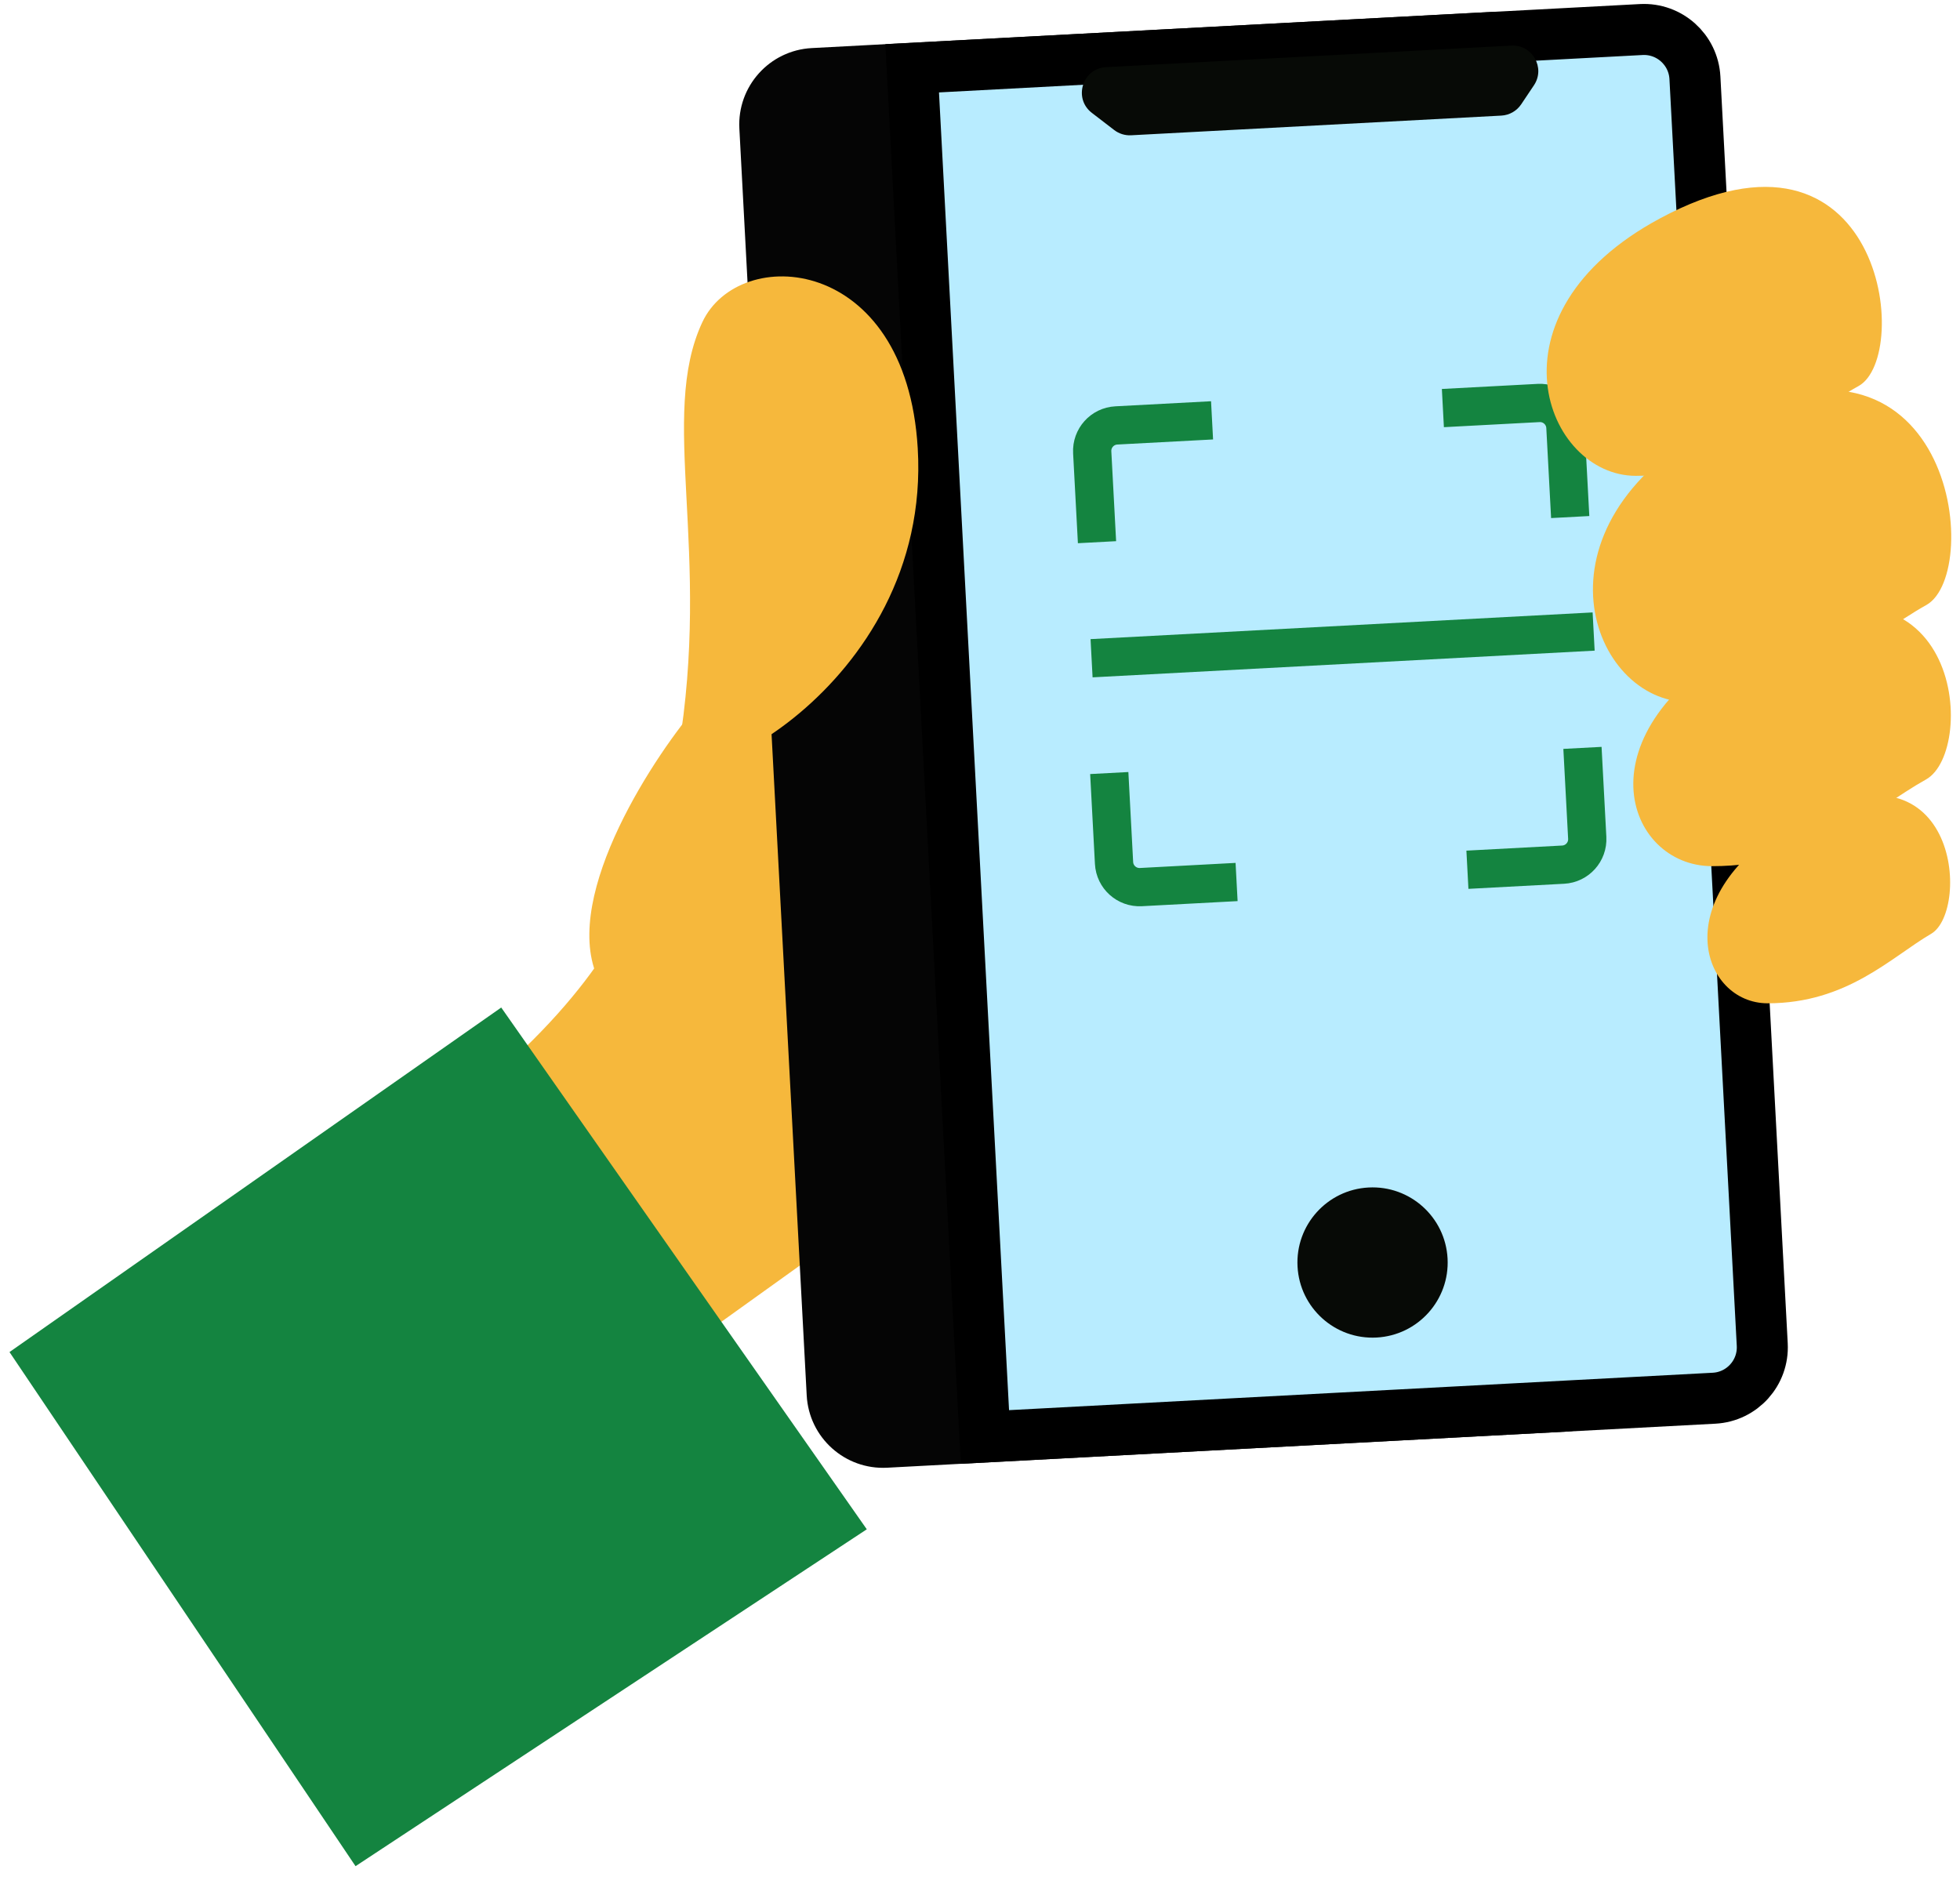
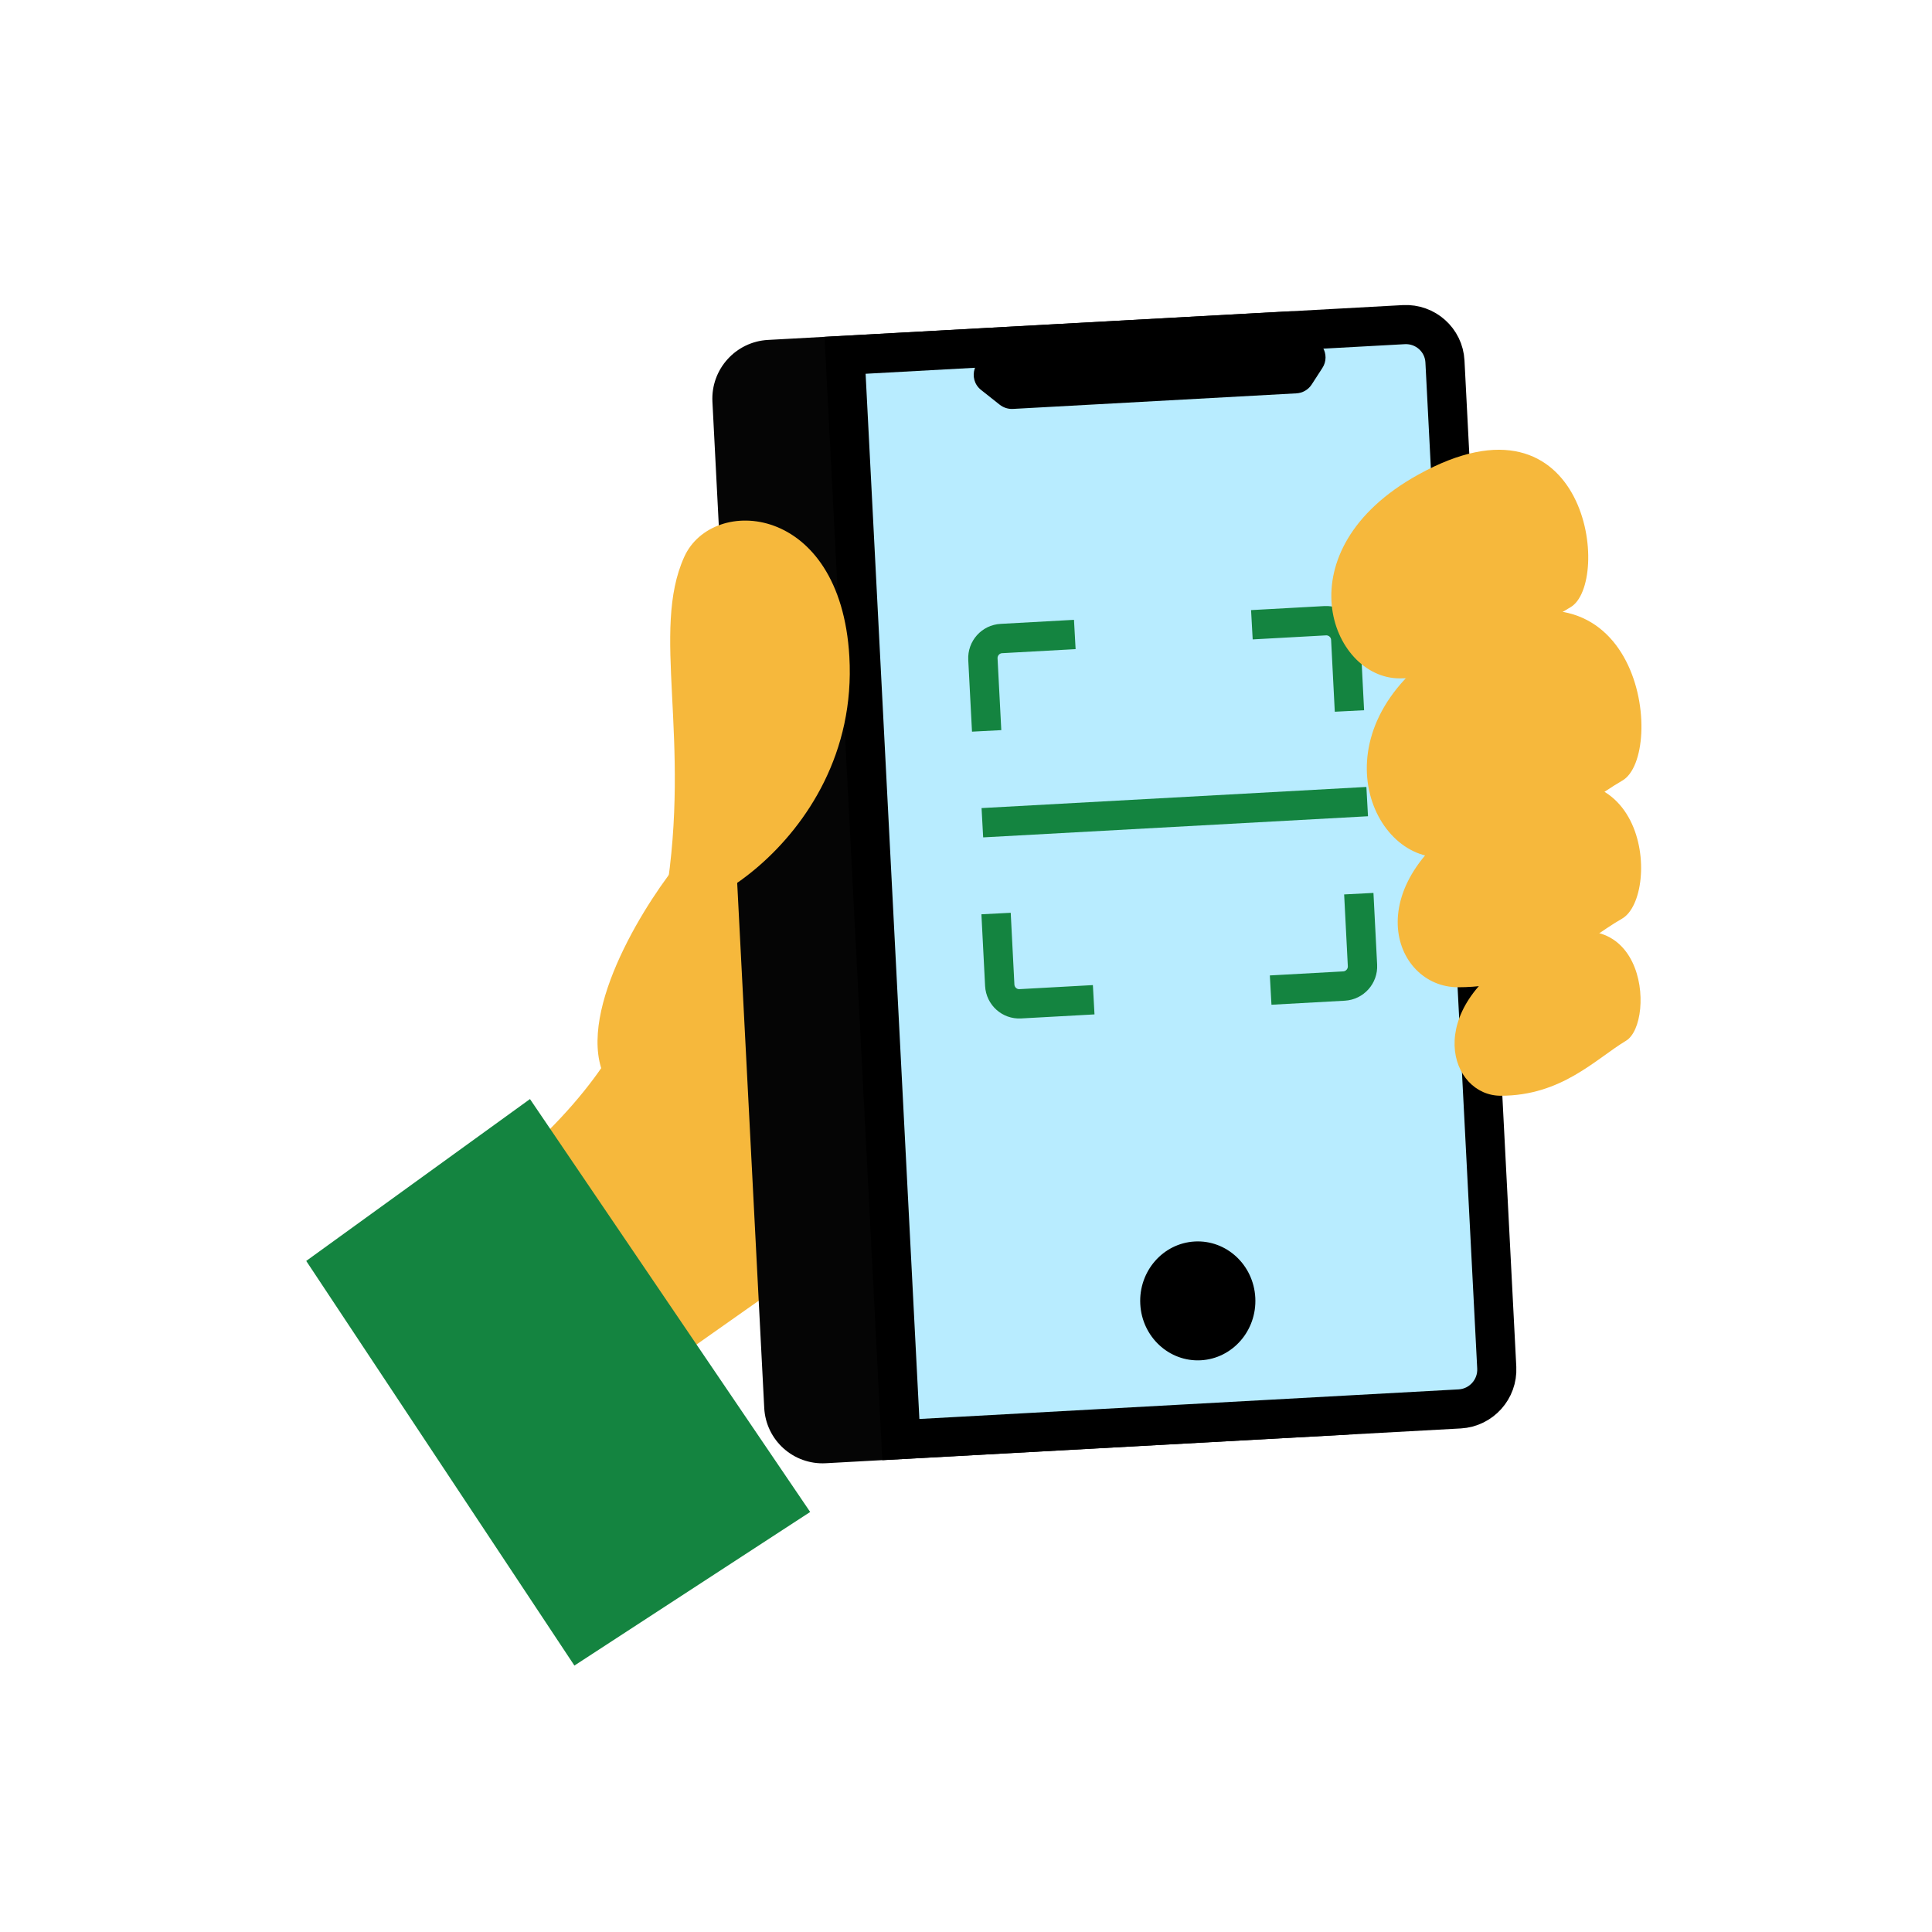
- <svg xmlns="http://www.w3.org/2000/svg" width="103" height="99" viewBox="0 0 103 99" fill="none">
-   <path d="M31.778 52.033C29.106 48.146 33.702 40.696 36.334 37.456C49.696 33.205 75.206 60.537 56.377 64.181C37.548 67.825 35.119 56.892 31.778 52.033Z" fill="#F6B83C" />
-   <path d="M19.632 61.144C28.378 55.799 32.184 50.009 32.994 47.782L46.964 62.966L14.773 86.046L4.447 71.166C5.864 70.052 10.885 66.489 19.632 61.144Z" fill="#F6B83C" />
-   <rect x="38.641" y="2.74" width="43.731" height="74.707" rx="4.021" transform="rotate(-3.0427 38.6406 2.74048)" fill="#050505" />
-   <path d="M86.251 1.552C87.729 1.474 88.991 2.609 89.07 4.087L92.608 70.657C92.687 72.136 91.552 73.398 90.074 73.476L51.759 75.513L47.935 3.589L86.251 1.552Z" fill="#B8ECFF" stroke="black" stroke-width="2.681" />
-   <path d="M58.552 6.833L57.378 5.931C56.392 5.172 56.882 3.596 58.124 3.529L79.425 2.397C80.528 2.339 81.225 3.564 80.61 4.482L79.94 5.482C79.705 5.833 79.319 6.052 78.897 6.075L59.44 7.109C59.12 7.126 58.806 7.028 58.552 6.833Z" fill="#070A06" />
-   <circle cx="72.129" cy="66.345" r="3.948" transform="rotate(-3.0427 72.1285 66.3454)" fill="#070A06" />
-   <path d="M63.695 22.089L58.665 22.356C57.925 22.395 57.358 23.026 57.397 23.766L57.649 28.492" stroke="#148440" stroke-width="2.011" />
-   <path d="M75.825 21.444L80.855 21.177C81.594 21.137 82.225 21.705 82.264 22.444L82.516 27.171" stroke="#148440" stroke-width="2.011" />
-   <path d="M77.114 45.705L82.144 45.437C82.883 45.398 83.451 44.767 83.411 44.028L83.16 39.301" stroke="#148440" stroke-width="2.011" />
-   <path d="M64.984 46.349L59.954 46.617C59.215 46.656 58.583 46.089 58.544 45.349L58.293 40.623" stroke="#148440" stroke-width="2.011" />
-   <path d="M57.363 34.59L83.747 33.187" stroke="#148440" stroke-width="2.011" />
-   <path d="M94.329 43.163C87.458 47.058 89.412 52.723 92.893 52.723C97.072 52.723 99.393 50.289 101.482 49.072C103.571 47.854 102.918 38.294 94.329 43.163Z" fill="#F6B83C" />
-   <path d="M91.853 33.591C82.864 38.45 85.42 45.517 89.975 45.517C95.442 45.517 98.478 42.48 101.212 40.962C103.945 39.443 103.09 27.517 91.853 33.591Z" fill="#F6B83C" />
-   <path d="M90.072 22.282C80.064 27.718 83.648 36.89 88.72 36.89C94.806 36.89 98.187 33.493 101.23 31.794C104.272 30.096 102.582 15.487 90.072 22.282Z" fill="#F6B83C" />
-   <path d="M87.23 11.479C77.868 16.512 81.221 25.005 85.965 25.005C91.658 25.005 94.821 21.86 97.668 20.287C100.514 18.714 98.933 5.188 87.23 11.479Z" fill="#F6B83C" />
-   <path d="M48.228 23.554C47.622 13.354 38.831 12.807 36.906 16.936C34.596 21.89 37.414 28.92 35.638 39.504C35.12 42.588 48.985 36.305 48.228 23.554Z" fill="#F6B83C" />
-   <path d="M0.499 71.05L26.34 52.945L45.551 80.364L18.684 98.067L0.499 71.05Z" fill="#148440" />
+ <svg xmlns="http://www.w3.org/2000/svg" width="32" height="32" viewBox="0 0 32 32" fill="none">
+   <path d="M10.092 17.977C9.446 17.008 10.556 15.149 11.192 14.342C14.42 13.281 20.583 20.098 16.034 21.006C11.486 21.915 10.899 19.189 10.092 17.977Z" fill="#F6B83C" />
+   <path d="M7.157 20.249C9.269 18.916 10.189 17.472 10.385 16.917L13.759 20.704L7.912 24.823L5.418 21.111C5.76 20.834 5.044 21.582 7.157 20.249Z" fill="#F6B83C" />
+   <rect width="10.566" height="18.63" rx="0.971" transform="matrix(0.998498 -0.0547916 0.0514218 0.998677 11.75 5.68353)" fill="#050505" />
+   <path d="M23.252 5.377C23.609 5.358 23.915 5.631 23.933 5.988L24.791 22.653C24.809 23.01 24.534 23.316 24.177 23.336L14.921 23.844L13.997 5.885L23.252 5.377Z" fill="#B8ECFF" stroke="black" stroke-width="0.648" />
+   <path d="M16.558 6.703L16.25 6.459C16.017 6.274 16.138 5.898 16.435 5.881L21.614 5.597C21.878 5.583 22.047 5.874 21.902 6.096L21.726 6.368C21.67 6.455 21.575 6.51 21.472 6.515L16.777 6.773C16.698 6.777 16.62 6.752 16.558 6.703Z" fill="black" />
+   <ellipse cx="0.954" cy="0.985" rx="0.954" ry="0.985" transform="matrix(0.998498 -0.0547916 0.0514218 0.998677 18.8359 20.6154)" fill="black" />
+   <path d="M17.802 10.509L16.587 10.576C16.408 10.585 16.271 10.738 16.28 10.917L16.342 12.106" stroke="#148440" stroke-width="0.486" />
+   <path d="M20.735 10.348L21.95 10.281C22.129 10.272 22.281 10.408 22.29 10.587L22.351 11.776" stroke="#148440" stroke-width="0.486" />
+   <path d="M21.046 16.399L22.261 16.332C22.439 16.322 22.576 16.169 22.567 15.991L22.506 14.802" stroke="#148440" stroke-width="0.486" />
+   <path d="M18.115 16.559L16.899 16.626C16.721 16.636 16.569 16.499 16.559 16.32L16.498 15.131" stroke="#148440" stroke-width="0.486" />
+   <path d="M16.271 13.627L22.645 13.277" stroke="#148440" stroke-width="0.486" />
+   <path d="M25.204 15.765C23.544 16.736 24.016 18.149 24.857 18.149C25.866 18.149 26.427 17.542 26.932 17.238C27.436 16.935 27.279 14.55 25.204 15.765Z" fill="#F6B83C" />
+   <path d="M24.605 13.377C22.433 14.589 23.051 16.352 24.151 16.352C25.472 16.352 26.206 15.595 26.866 15.216C27.526 14.837 27.32 11.863 24.605 13.377Z" fill="#F6B83C" />
+   <path d="M24.175 10.557C21.758 11.913 22.623 14.2 23.849 14.2C25.319 14.2 26.136 13.353 26.871 12.929C27.606 12.506 27.198 8.863 24.175 10.557Z" fill="#F6B83C" />
+   <path d="M23.488 7.863C21.227 9.118 22.037 11.236 23.183 11.236C24.558 11.236 25.322 10.452 26.01 10.059C26.698 9.667 26.316 6.294 23.488 7.863Z" fill="#F6B83C" />
+   <path d="M14.068 10.874C13.921 8.33 11.798 8.194 11.333 9.224C10.775 10.459 11.455 12.213 11.026 14.852C10.901 15.621 14.251 14.054 14.068 10.874Z" fill="#F6B83C" />
+   <path d="M5.072 20.885L8.778 18.204L13.419 25.043L9.514 27.587L5.072 20.885Z" fill="#148440" />
</svg>
